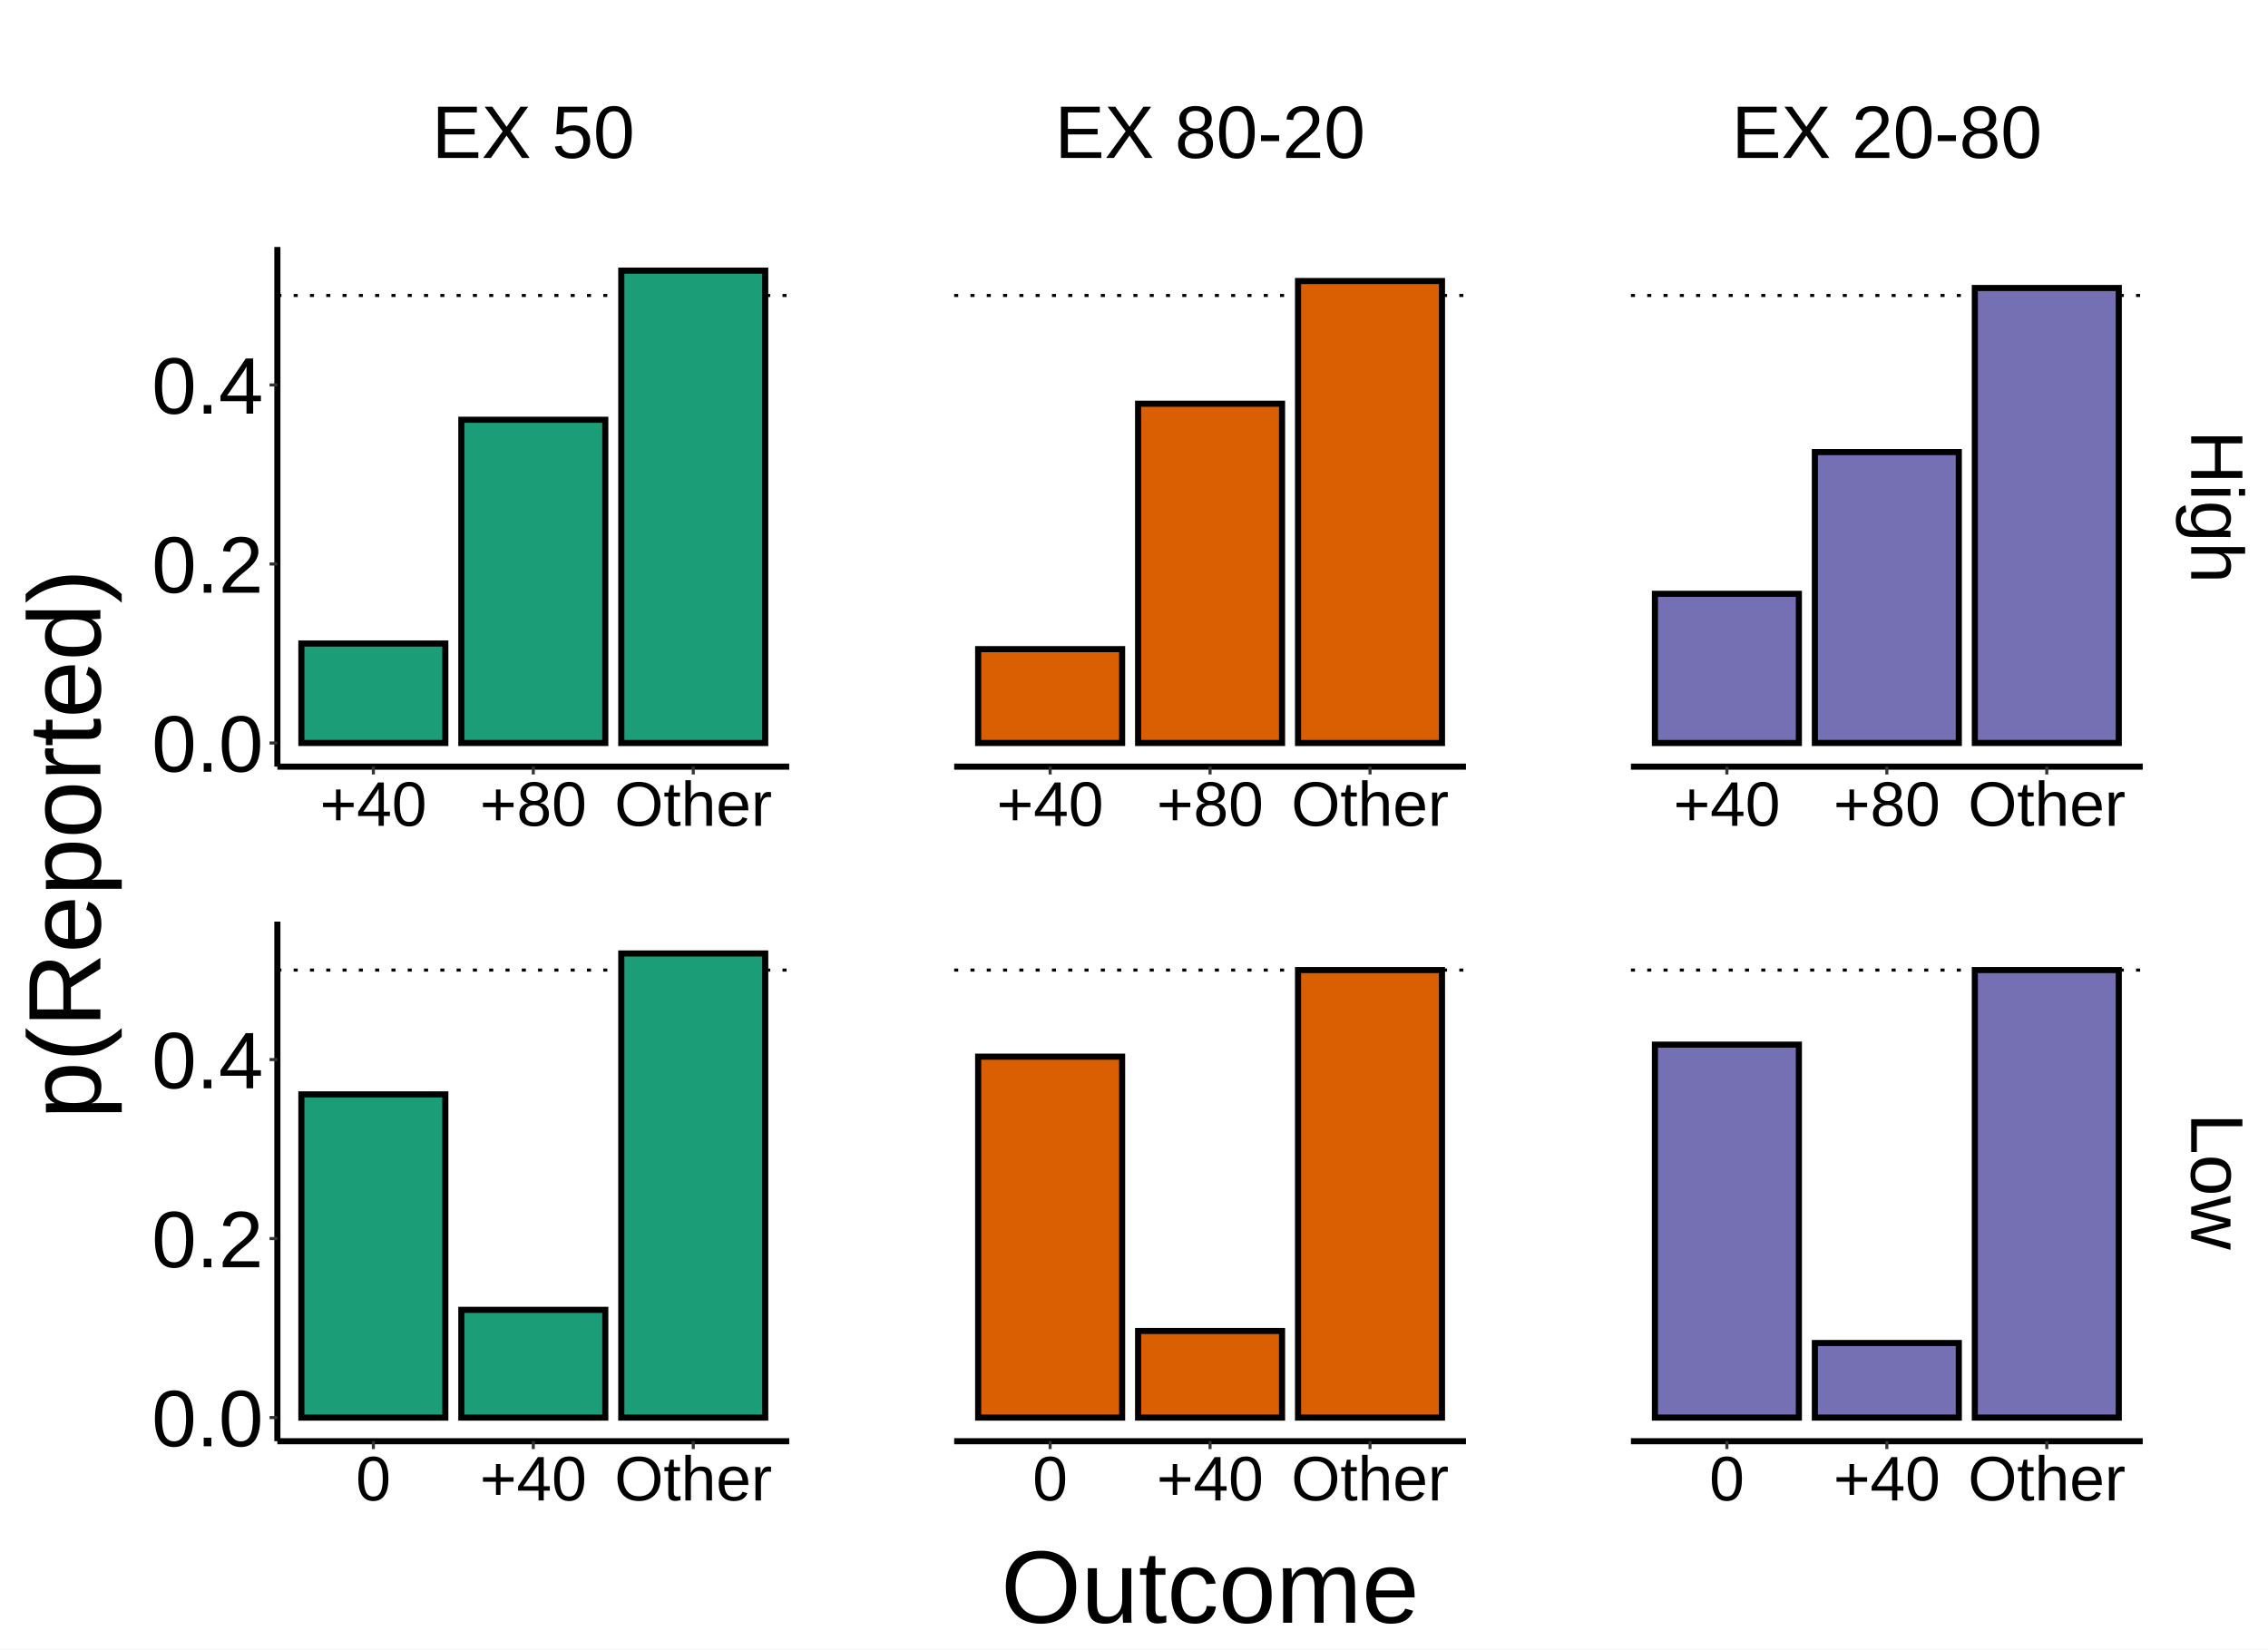
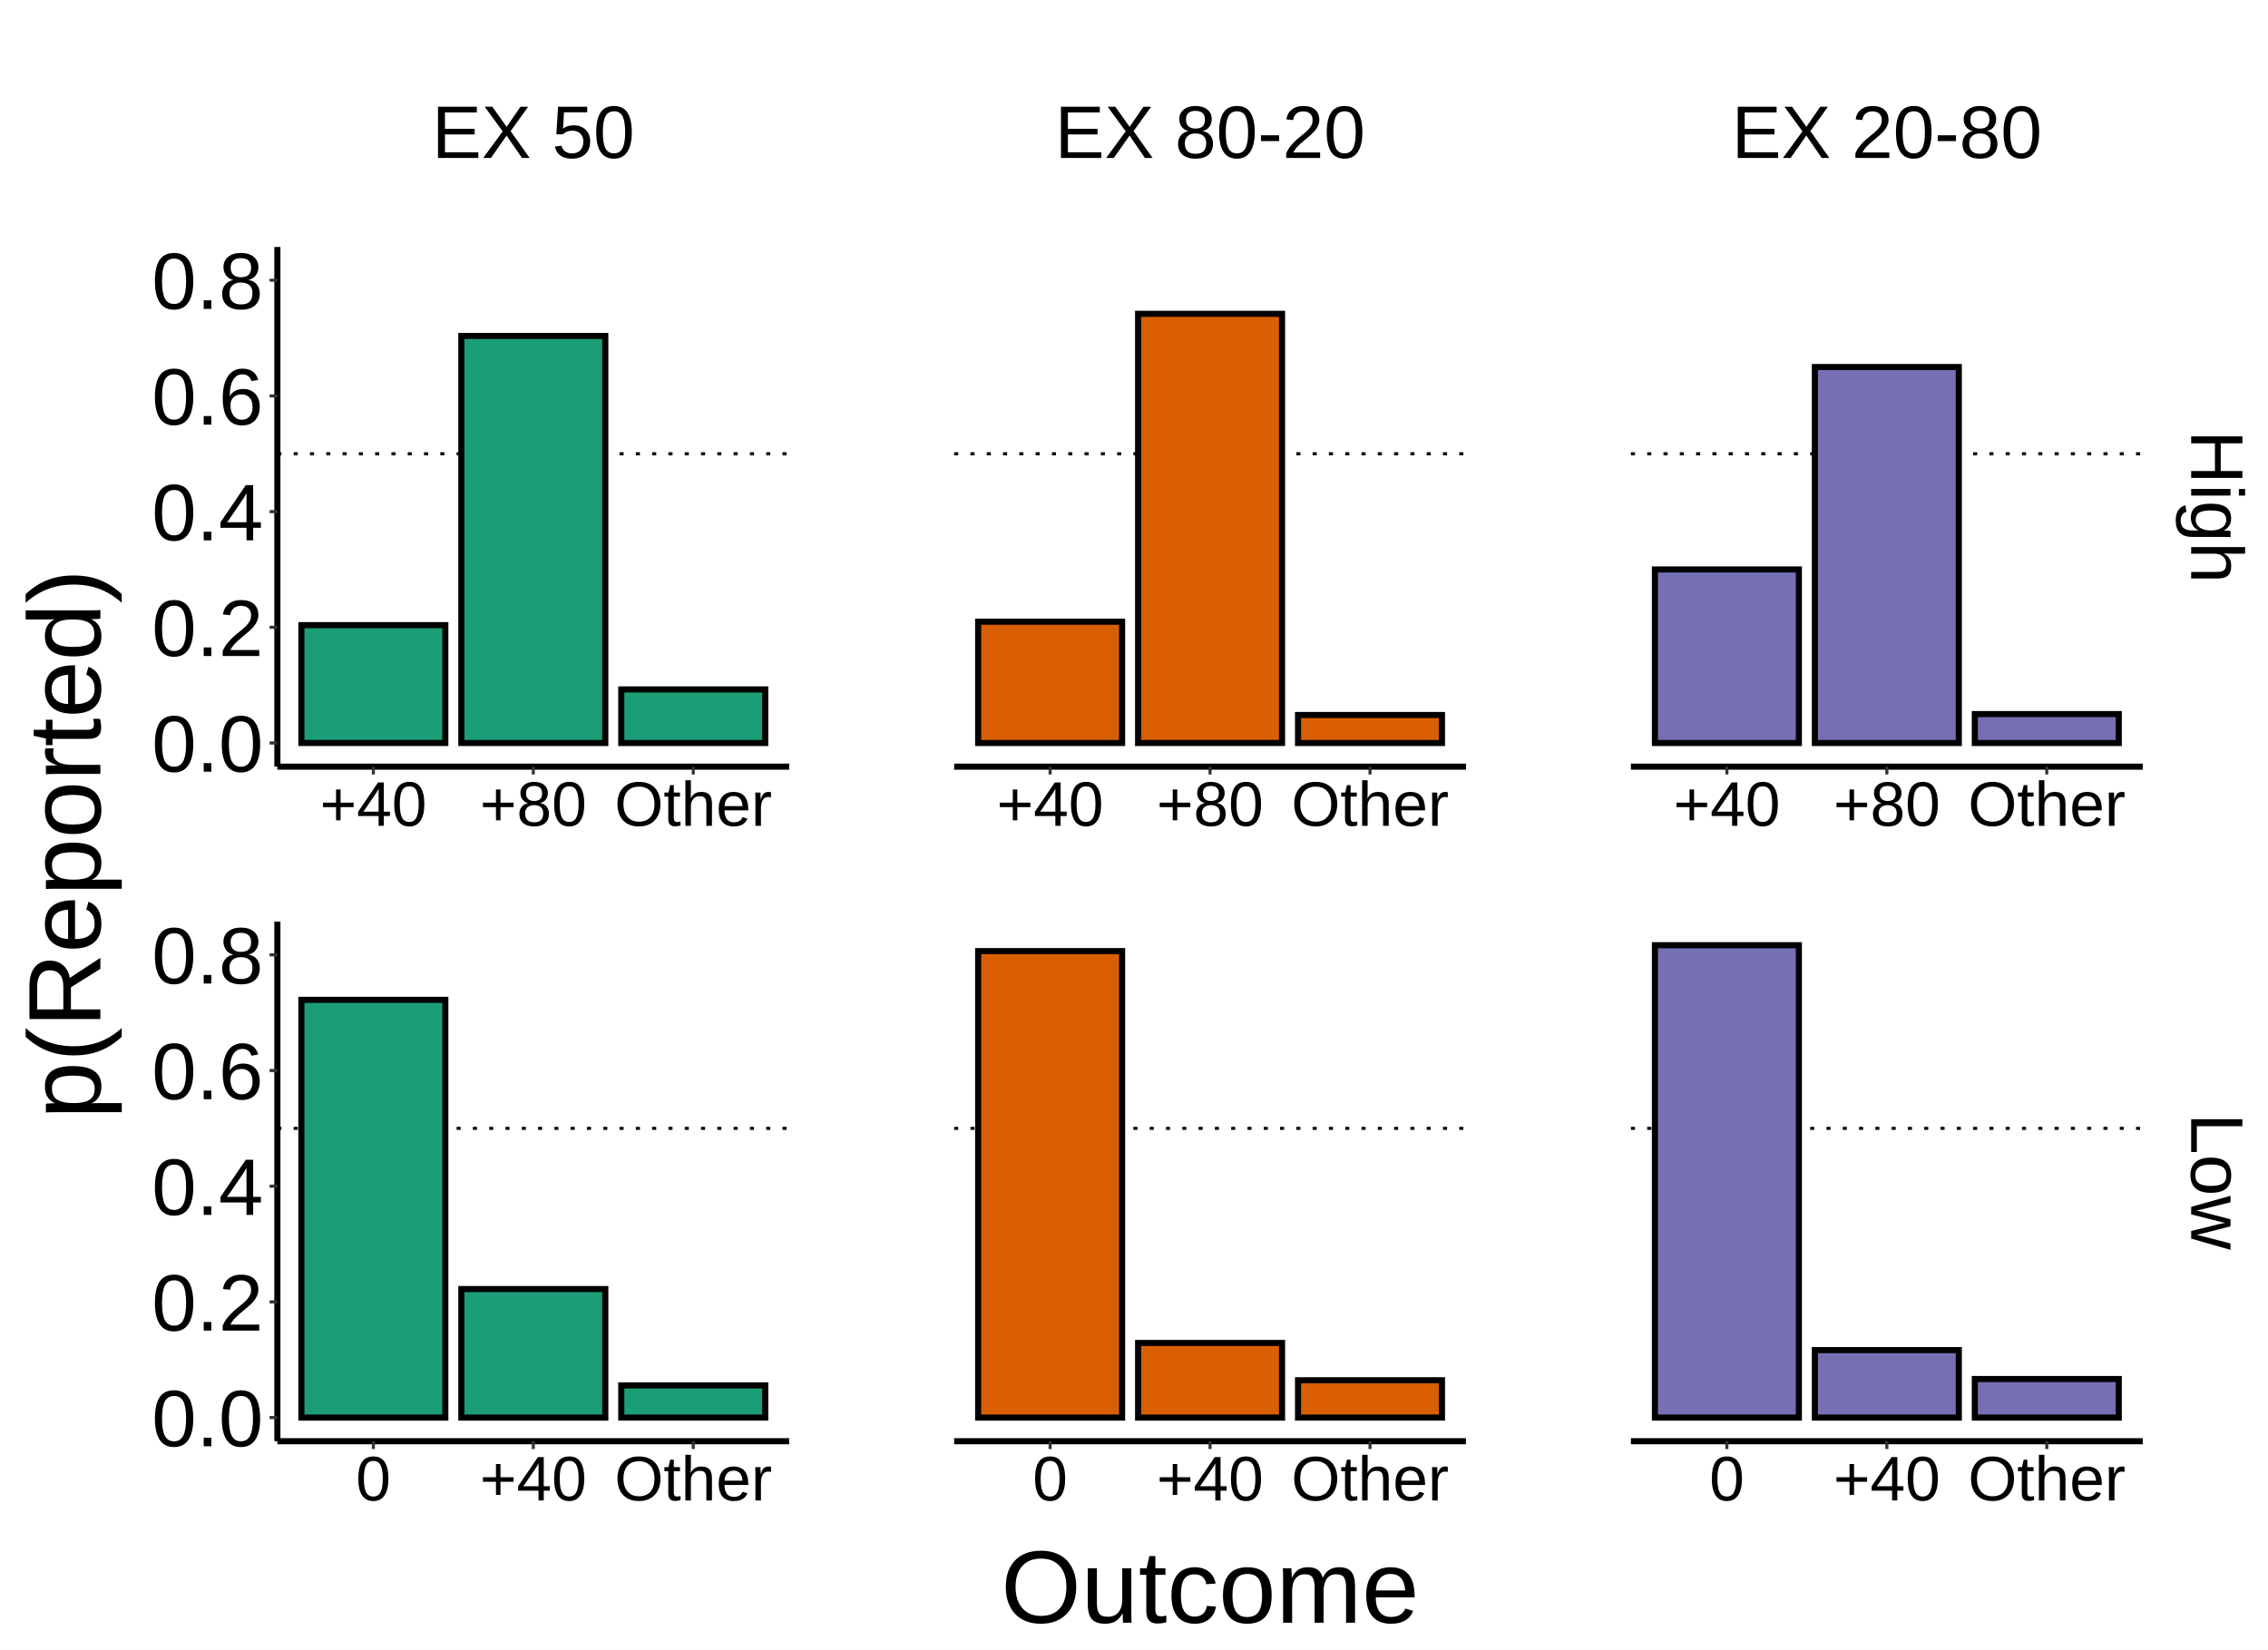
<svg xmlns="http://www.w3.org/2000/svg" class="svglite" width="792.00pt" height="576.00pt" viewBox="0 0 792.00 576.00">
  <defs>
    <style type="text/css">
    .svglite line, .svglite polyline, .svglite polygon, .svglite path, .svglite rect, .svglite circle {
      fill: none;
      stroke: #000000;
      stroke-linecap: round;
      stroke-linejoin: round;
      stroke-miterlimit: 10.00;
    }
    .svglite text {
      white-space: pre;
    }
  </style>
  </defs>
  <rect width="100%" height="100%" style="stroke: none; fill: #FFFFFF;" />
  <defs>
    <clipPath id="cpMC4wMHw3OTIuMDB8MC4wMHw1NzYuMDA=">
      <rect x="0.00" y="0.00" width="792.00" height="576.00" />
    </clipPath>
  </defs>
  <g clip-path="url(#cpMC4wMHw3OTIuMDB8MC4wMHw1NzYuMDA=)">
    <rect x="0.00" y="0.00" width="792.00" height="576.00" style="stroke-width: 1.07; stroke: #FFFFFF; fill: #FFFFFF;" />
  </g>
  <defs>
    <clipPath id="cpOTYuODZ8Mjc1LjYwfDg2LjI2fDI2Ny43NA==">
      <rect x="96.86" y="86.26" width="178.73" height="181.48" />
    </clipPath>
  </defs>
  <g clip-path="url(#cpOTYuODZ8Mjc1LjYwfDg2LjI2fDI2Ny43NA==)">
    <rect x="96.86" y="86.26" width="178.73" height="181.48" style="stroke-width: 1.07; stroke: none; fill: #FFFFFF;" />
-     <line x1="96.86" y1="103.19" x2="275.60" y2="103.19" style="stroke-width: 1.07; stroke-dasharray: 1.42,4.27; stroke-linecap: butt;" />
-     <rect x="105.24" y="224.75" width="50.27" height="34.73" style="stroke-width: 2.13; stroke-linecap: butt; stroke-linejoin: miter; fill: #1B9E77;" />
-     <rect x="161.10" y="146.60" width="50.27" height="112.88" style="stroke-width: 2.13; stroke-linecap: butt; stroke-linejoin: miter; fill: #1B9E77;" />
-     <rect x="216.95" y="94.51" width="50.27" height="164.98" style="stroke-width: 2.13; stroke-linecap: butt; stroke-linejoin: miter; fill: #1B9E77;" />
+     <line x1="96.86" y1="158.48" x2="275.60" y2="158.48" style="stroke-width: 1.07; stroke-dasharray: 1.42,4.27; stroke-linecap: butt;" />
+     <rect x="105.24" y="218.33" width="50.27" height="41.15" style="stroke-width: 2.13; stroke-linecap: butt; stroke-linejoin: miter; fill: #1B9E77;" />
+     <rect x="161.10" y="117.33" width="50.27" height="142.16" style="stroke-width: 2.13; stroke-linecap: butt; stroke-linejoin: miter; fill: #1B9E77;" />
+     <rect x="216.95" y="240.78" width="50.27" height="18.71" style="stroke-width: 2.13; stroke-linecap: butt; stroke-linejoin: miter; fill: #1B9E77;" />
  </g>
  <g clip-path="url(#cpMC4wMHw3OTIuMDB8MC4wMHw1NzYuMDA=)">
</g>
  <defs>
    <clipPath id="cpMzMzLjIwfDUxMS45M3w4Ni4yNnwyNjcuNzQ=">
      <rect x="333.20" y="86.26" width="178.73" height="181.48" />
    </clipPath>
  </defs>
  <g clip-path="url(#cpMzMzLjIwfDUxMS45M3w4Ni4yNnwyNjcuNzQ=)">
    <rect x="333.20" y="86.26" width="178.73" height="181.48" style="stroke-width: 1.07; stroke: none; fill: #FFFFFF;" />
-     <line x1="333.20" y1="103.19" x2="511.93" y2="103.19" style="stroke-width: 1.07; stroke-dasharray: 1.42,4.27; stroke-linecap: butt;" />
-     <rect x="341.58" y="226.71" width="50.27" height="32.77" style="stroke-width: 2.13; stroke-linecap: butt; stroke-linejoin: miter; fill: #D95F02;" />
-     <rect x="397.43" y="141.00" width="50.27" height="118.48" style="stroke-width: 2.13; stroke-linecap: butt; stroke-linejoin: miter; fill: #D95F02;" />
-     <rect x="453.28" y="98.15" width="50.27" height="161.34" style="stroke-width: 2.13; stroke-linecap: butt; stroke-linejoin: miter; fill: #D95F02;" />
+     <line x1="333.20" y1="158.48" x2="511.93" y2="158.48" style="stroke-width: 1.07; stroke-dasharray: 1.42,4.27; stroke-linecap: butt;" />
+     <rect x="341.58" y="217.13" width="50.27" height="42.36" style="stroke-width: 2.13; stroke-linecap: butt; stroke-linejoin: miter; fill: #D95F02;" />
+     <rect x="397.43" y="109.60" width="50.27" height="149.88" style="stroke-width: 2.13; stroke-linecap: butt; stroke-linejoin: miter; fill: #D95F02;" />
+     <rect x="453.28" y="249.71" width="50.27" height="9.78" style="stroke-width: 2.13; stroke-linecap: butt; stroke-linejoin: miter; fill: #D95F02;" />
  </g>
  <g clip-path="url(#cpMC4wMHw3OTIuMDB8MC4wMHw1NzYuMDA=)">
</g>
  <defs>
    <clipPath id="cpNTY5LjUzfDc0OC4yNnw4Ni4yNnwyNjcuNzQ=">
      <rect x="569.53" y="86.26" width="178.73" height="181.48" />
    </clipPath>
  </defs>
  <g clip-path="url(#cpNTY5LjUzfDc0OC4yNnw4Ni4yNnwyNjcuNzQ=)">
    <rect x="569.53" y="86.26" width="178.73" height="181.48" style="stroke-width: 1.07; stroke: none; fill: #FFFFFF;" />
-     <line x1="569.53" y1="103.19" x2="748.26" y2="103.19" style="stroke-width: 1.07; stroke-dasharray: 1.42,4.27; stroke-linecap: butt;" />
-     <rect x="577.91" y="207.39" width="50.27" height="52.10" style="stroke-width: 2.13; stroke-linecap: butt; stroke-linejoin: miter; fill: #7570B3;" />
-     <rect x="633.76" y="157.89" width="50.27" height="101.59" style="stroke-width: 2.13; stroke-linecap: butt; stroke-linejoin: miter; fill: #7570B3;" />
-     <rect x="689.62" y="100.58" width="50.27" height="158.90" style="stroke-width: 2.13; stroke-linecap: butt; stroke-linejoin: miter; fill: #7570B3;" />
+     <line x1="569.53" y1="158.48" x2="748.26" y2="158.48" style="stroke-width: 1.07; stroke-dasharray: 1.42,4.27; stroke-linecap: butt;" />
+     <rect x="577.91" y="198.88" width="50.27" height="60.61" style="stroke-width: 2.13; stroke-linecap: butt; stroke-linejoin: miter; fill: #7570B3;" />
+     <rect x="633.76" y="128.18" width="50.27" height="131.31" style="stroke-width: 2.13; stroke-linecap: butt; stroke-linejoin: miter; fill: #7570B3;" />
+     <rect x="689.62" y="249.39" width="50.27" height="10.10" style="stroke-width: 2.13; stroke-linecap: butt; stroke-linejoin: miter; fill: #7570B3;" />
  </g>
  <g clip-path="url(#cpMC4wMHw3OTIuMDB8MC4wMHw1NzYuMDA=)">
</g>
  <defs>
    <clipPath id="cpOTYuODZ8Mjc1LjYwfDMyMS44Nnw1MDMuMzQ=">
      <rect x="96.86" y="321.86" width="178.73" height="181.48" />
    </clipPath>
  </defs>
  <g clip-path="url(#cpOTYuODZ8Mjc1LjYwfDMyMS44Nnw1MDMuMzQ=)">
    <rect x="96.86" y="321.86" width="178.73" height="181.48" style="stroke-width: 1.07; stroke: none; fill: #FFFFFF;" />
-     <line x1="96.86" y1="338.79" x2="275.60" y2="338.79" style="stroke-width: 1.07; stroke-dasharray: 1.42,4.27; stroke-linecap: butt;" />
-     <rect x="161.10" y="457.46" width="50.27" height="37.63" style="stroke-width: 2.13; stroke-linecap: butt; stroke-linejoin: miter; fill: #1B9E77;" />
-     <rect x="105.24" y="382.21" width="50.27" height="112.88" style="stroke-width: 2.13; stroke-linecap: butt; stroke-linejoin: miter; fill: #1B9E77;" />
-     <rect x="216.95" y="333.00" width="50.27" height="162.09" style="stroke-width: 2.13; stroke-linecap: butt; stroke-linejoin: miter; fill: #1B9E77;" />
+     <line x1="96.86" y1="394.08" x2="275.60" y2="394.08" style="stroke-width: 1.07; stroke-dasharray: 1.42,4.27; stroke-linecap: butt;" />
+     <rect x="161.10" y="450.20" width="50.27" height="44.89" style="stroke-width: 2.13; stroke-linecap: butt; stroke-linejoin: miter; fill: #1B9E77;" />
+     <rect x="105.24" y="349.19" width="50.27" height="145.90" style="stroke-width: 2.13; stroke-linecap: butt; stroke-linejoin: miter; fill: #1B9E77;" />
+     <rect x="216.95" y="483.86" width="50.27" height="11.22" style="stroke-width: 2.13; stroke-linecap: butt; stroke-linejoin: miter; fill: #1B9E77;" />
  </g>
  <g clip-path="url(#cpMC4wMHw3OTIuMDB8MC4wMHw1NzYuMDA=)">
</g>
  <defs>
    <clipPath id="cpMzMzLjIwfDUxMS45M3wzMjEuODZ8NTAzLjM0">
      <rect x="333.20" y="321.86" width="178.73" height="181.48" />
    </clipPath>
  </defs>
  <g clip-path="url(#cpMzMzLjIwfDUxMS45M3wzMjEuODZ8NTAzLjM0)">
    <rect x="333.20" y="321.86" width="178.73" height="181.48" style="stroke-width: 1.07; stroke: none; fill: #FFFFFF;" />
-     <line x1="333.20" y1="338.79" x2="511.93" y2="338.79" style="stroke-width: 1.07; stroke-dasharray: 1.42,4.27; stroke-linecap: butt;" />
-     <rect x="397.43" y="464.84" width="50.27" height="30.25" style="stroke-width: 2.13; stroke-linecap: butt; stroke-linejoin: miter; fill: #D95F02;" />
-     <rect x="341.58" y="369.04" width="50.27" height="126.05" style="stroke-width: 2.13; stroke-linecap: butt; stroke-linejoin: miter; fill: #D95F02;" />
-     <rect x="453.28" y="338.79" width="50.27" height="156.30" style="stroke-width: 2.13; stroke-linecap: butt; stroke-linejoin: miter; fill: #D95F02;" />
+     <line x1="333.20" y1="394.08" x2="511.93" y2="394.08" style="stroke-width: 1.07; stroke-dasharray: 1.42,4.27; stroke-linecap: butt;" />
+     <rect x="397.43" y="469.02" width="50.27" height="26.07" style="stroke-width: 2.13; stroke-linecap: butt; stroke-linejoin: miter; fill: #D95F02;" />
+     <rect x="341.58" y="332.17" width="50.27" height="162.92" style="stroke-width: 2.13; stroke-linecap: butt; stroke-linejoin: miter; fill: #D95F02;" />
+     <rect x="453.28" y="482.05" width="50.27" height="13.03" style="stroke-width: 2.13; stroke-linecap: butt; stroke-linejoin: miter; fill: #D95F02;" />
  </g>
  <g clip-path="url(#cpMC4wMHw3OTIuMDB8MC4wMHw1NzYuMDA=)">
</g>
  <defs>
    <clipPath id="cpNTY5LjUzfDc0OC4yNnwzMjEuODZ8NTAzLjM0">
      <rect x="569.53" y="321.86" width="178.73" height="181.48" />
    </clipPath>
  </defs>
  <g clip-path="url(#cpNTY5LjUzfDc0OC4yNnwzMjEuODZ8NTAzLjM0)">
    <rect x="569.53" y="321.86" width="178.73" height="181.48" style="stroke-width: 1.07; stroke: none; fill: #FFFFFF;" />
-     <line x1="569.53" y1="338.79" x2="748.26" y2="338.79" style="stroke-width: 1.07; stroke-dasharray: 1.42,4.27; stroke-linecap: butt;" />
-     <rect x="633.76" y="469.04" width="50.27" height="26.05" style="stroke-width: 2.13; stroke-linecap: butt; stroke-linejoin: miter; fill: #7570B3;" />
-     <rect x="577.91" y="364.84" width="50.27" height="130.25" style="stroke-width: 2.13; stroke-linecap: butt; stroke-linejoin: miter; fill: #7570B3;" />
-     <rect x="689.62" y="338.79" width="50.27" height="156.30" style="stroke-width: 2.13; stroke-linecap: butt; stroke-linejoin: miter; fill: #7570B3;" />
+     <line x1="569.53" y1="394.08" x2="748.26" y2="394.08" style="stroke-width: 1.07; stroke-dasharray: 1.42,4.27; stroke-linecap: butt;" />
+     <rect x="633.76" y="471.52" width="50.27" height="23.57" style="stroke-width: 2.13; stroke-linecap: butt; stroke-linejoin: miter; fill: #7570B3;" />
+     <rect x="577.91" y="330.11" width="50.27" height="164.98" style="stroke-width: 2.13; stroke-linecap: butt; stroke-linejoin: miter; fill: #7570B3;" />
+     <rect x="689.62" y="481.62" width="50.27" height="13.47" style="stroke-width: 2.13; stroke-linecap: butt; stroke-linejoin: miter; fill: #7570B3;" />
  </g>
  <g clip-path="url(#cpMC4wMHw3OTIuMDB8MC4wMHw1NzYuMDA=)">
</g>
  <defs>
    <clipPath id="cpOTYuODZ8Mjc1LjYwfDUuNDh8ODYuMjY=">
      <rect x="96.86" y="5.48" width="178.73" height="80.78" />
    </clipPath>
  </defs>
  <g clip-path="url(#cpOTYuODZ8Mjc1LjYwfDUuNDh8ODYuMjY=)">
    <rect x="96.86" y="5.48" width="178.73" height="80.78" style="stroke-width: 1.07; stroke: #FFFFFF; fill: #FFFFFF;" />
    <text x="186.23" y="55.17" text-anchor="middle" style="font-size: 26.00px; font-family: &quot;Arial&quot;;" textLength="70.83px" lengthAdjust="spacingAndGlyphs">EX 50</text>
  </g>
  <g clip-path="url(#cpMC4wMHw3OTIuMDB8MC4wMHw1NzYuMDA=)">
</g>
  <defs>
    <clipPath id="cpMzMzLjIwfDUxMS45M3w1LjQ4fDg2LjI2">
      <rect x="333.20" y="5.48" width="178.73" height="80.78" />
    </clipPath>
  </defs>
  <g clip-path="url(#cpMzMzLjIwfDUxMS45M3w1LjQ4fDg2LjI2)">
    <rect x="333.20" y="5.48" width="178.73" height="80.78" style="stroke-width: 1.07; stroke: #FFFFFF; fill: #FFFFFF;" />
    <text x="422.56" y="55.17" text-anchor="middle" style="font-size: 26.00px; font-family: &quot;Arial&quot;;" textLength="108.40px" lengthAdjust="spacingAndGlyphs">EX 80-20</text>
  </g>
  <g clip-path="url(#cpMC4wMHw3OTIuMDB8MC4wMHw1NzYuMDA=)">
</g>
  <defs>
    <clipPath id="cpNTY5LjUzfDc0OC4yNnw1LjQ4fDg2LjI2">
      <rect x="569.53" y="5.48" width="178.73" height="80.78" />
    </clipPath>
  </defs>
  <g clip-path="url(#cpNTY5LjUzfDc0OC4yNnw1LjQ4fDg2LjI2)">
    <rect x="569.53" y="5.48" width="178.73" height="80.78" style="stroke-width: 1.07; stroke: #FFFFFF; fill: #FFFFFF;" />
    <text x="658.90" y="55.17" text-anchor="middle" style="font-size: 26.00px; font-family: &quot;Arial&quot;;" textLength="108.40px" lengthAdjust="spacingAndGlyphs">EX 20-80</text>
  </g>
  <g clip-path="url(#cpMC4wMHw3OTIuMDB8MC4wMHw1NzYuMDA=)">
</g>
  <defs>
    <clipPath id="cpNzQ4LjI2fDc4Ni41Mnw4Ni4yNnwyNjcuNzQ=">
      <rect x="748.26" y="86.26" width="38.26" height="181.48" />
    </clipPath>
  </defs>
  <g clip-path="url(#cpNzQ4LjI2fDc4Ni41Mnw4Ni4yNnwyNjcuNzQ=)">
    <rect x="748.26" y="86.26" width="38.26" height="181.48" style="stroke-width: 1.07; stroke: #FFFFFF; fill: #FFFFFF;" />
    <text transform="translate(765.17,177.00) rotate(90)" text-anchor="middle" style="font-size: 26.00px; font-family: &quot;Arial&quot;;" textLength="53.47px" lengthAdjust="spacingAndGlyphs">High</text>
  </g>
  <g clip-path="url(#cpMC4wMHw3OTIuMDB8MC4wMHw1NzYuMDA=)">
</g>
  <defs>
    <clipPath id="cpNzQ4LjI2fDc4Ni41MnwzMjEuODZ8NTAzLjM0">
      <rect x="748.26" y="321.86" width="38.26" height="181.48" />
    </clipPath>
  </defs>
  <g clip-path="url(#cpNzQ4LjI2fDc4Ni41MnwzMjEuODZ8NTAzLjM0)">
    <rect x="748.26" y="321.86" width="38.26" height="181.48" style="stroke-width: 1.07; stroke: #FFFFFF; fill: #FFFFFF;" />
    <text transform="translate(765.17,412.60) rotate(90)" text-anchor="middle" style="font-size: 26.00px; font-family: &quot;Arial&quot;;" textLength="47.69px" lengthAdjust="spacingAndGlyphs">Low</text>
  </g>
  <g clip-path="url(#cpMC4wMHw3OTIuMDB8MC4wMHw1NzYuMDA=)">
    <polyline points="96.86,503.34 275.60,503.34 " style="stroke-width: 2.13; stroke-linecap: butt;" />
    <polyline points="130.38,506.08 130.38,503.34 " style="stroke-width: 1.07; stroke: #333333; stroke-linecap: butt;" />
    <polyline points="186.23,506.08 186.23,503.34 " style="stroke-width: 1.07; stroke: #333333; stroke-linecap: butt;" />
    <polyline points="242.09,506.08 242.09,503.34 " style="stroke-width: 1.07; stroke: #333333; stroke-linecap: butt;" />
    <text x="130.38" y="524.02" text-anchor="middle" style="font-size: 22.00px; font-family: &quot;Arial&quot;;" textLength="12.24px" lengthAdjust="spacingAndGlyphs">0</text>
    <text x="186.23" y="524.02" text-anchor="middle" style="font-size: 22.00px; font-family: &quot;Arial&quot;;" textLength="37.33px" lengthAdjust="spacingAndGlyphs">+40</text>
    <text x="242.09" y="524.02" text-anchor="middle" style="font-size: 22.00px; font-family: &quot;Arial&quot;;" textLength="55.04px" lengthAdjust="spacingAndGlyphs">Other</text>
    <polyline points="333.20,503.34 511.93,503.34 " style="stroke-width: 2.13; stroke-linecap: butt;" />
    <polyline points="366.71,506.08 366.71,503.34 " style="stroke-width: 1.07; stroke: #333333; stroke-linecap: butt;" />
    <polyline points="422.56,506.08 422.56,503.34 " style="stroke-width: 1.07; stroke: #333333; stroke-linecap: butt;" />
    <polyline points="478.42,506.08 478.42,503.34 " style="stroke-width: 1.07; stroke: #333333; stroke-linecap: butt;" />
    <text x="366.71" y="524.02" text-anchor="middle" style="font-size: 22.00px; font-family: &quot;Arial&quot;;" textLength="12.24px" lengthAdjust="spacingAndGlyphs">0</text>
    <text x="422.56" y="524.02" text-anchor="middle" style="font-size: 22.00px; font-family: &quot;Arial&quot;;" textLength="37.33px" lengthAdjust="spacingAndGlyphs">+40</text>
    <text x="478.42" y="524.02" text-anchor="middle" style="font-size: 22.00px; font-family: &quot;Arial&quot;;" textLength="55.04px" lengthAdjust="spacingAndGlyphs">Other</text>
    <polyline points="569.53,503.34 748.26,503.34 " style="stroke-width: 2.13; stroke-linecap: butt;" />
    <polyline points="603.04,506.08 603.04,503.34 " style="stroke-width: 1.07; stroke: #333333; stroke-linecap: butt;" />
    <polyline points="658.90,506.08 658.90,503.34 " style="stroke-width: 1.07; stroke: #333333; stroke-linecap: butt;" />
    <polyline points="714.75,506.08 714.75,503.34 " style="stroke-width: 1.07; stroke: #333333; stroke-linecap: butt;" />
    <text x="603.04" y="524.02" text-anchor="middle" style="font-size: 22.00px; font-family: &quot;Arial&quot;;" textLength="12.24px" lengthAdjust="spacingAndGlyphs">0</text>
    <text x="658.90" y="524.02" text-anchor="middle" style="font-size: 22.00px; font-family: &quot;Arial&quot;;" textLength="37.33px" lengthAdjust="spacingAndGlyphs">+40</text>
    <text x="714.75" y="524.02" text-anchor="middle" style="font-size: 22.00px; font-family: &quot;Arial&quot;;" textLength="55.04px" lengthAdjust="spacingAndGlyphs">Other</text>
    <polyline points="96.86,267.74 275.60,267.74 " style="stroke-width: 2.13; stroke-linecap: butt;" />
    <polyline points="130.38,270.48 130.38,267.74 " style="stroke-width: 1.07; stroke: #333333; stroke-linecap: butt;" />
    <polyline points="186.23,270.48 186.23,267.74 " style="stroke-width: 1.07; stroke: #333333; stroke-linecap: butt;" />
    <polyline points="242.09,270.48 242.09,267.74 " style="stroke-width: 1.07; stroke: #333333; stroke-linecap: butt;" />
    <text x="130.38" y="288.42" text-anchor="middle" style="font-size: 22.00px; font-family: &quot;Arial&quot;;" textLength="37.33px" lengthAdjust="spacingAndGlyphs">+40</text>
    <text x="186.23" y="288.42" text-anchor="middle" style="font-size: 22.00px; font-family: &quot;Arial&quot;;" textLength="37.33px" lengthAdjust="spacingAndGlyphs">+80</text>
    <text x="242.09" y="288.42" text-anchor="middle" style="font-size: 22.00px; font-family: &quot;Arial&quot;;" textLength="55.04px" lengthAdjust="spacingAndGlyphs">Other</text>
    <polyline points="333.20,267.74 511.93,267.74 " style="stroke-width: 2.13; stroke-linecap: butt;" />
    <polyline points="366.71,270.48 366.71,267.74 " style="stroke-width: 1.07; stroke: #333333; stroke-linecap: butt;" />
    <polyline points="422.56,270.48 422.56,267.74 " style="stroke-width: 1.07; stroke: #333333; stroke-linecap: butt;" />
    <polyline points="478.42,270.48 478.42,267.74 " style="stroke-width: 1.07; stroke: #333333; stroke-linecap: butt;" />
    <text x="366.71" y="288.42" text-anchor="middle" style="font-size: 22.00px; font-family: &quot;Arial&quot;;" textLength="37.33px" lengthAdjust="spacingAndGlyphs">+40</text>
    <text x="422.56" y="288.42" text-anchor="middle" style="font-size: 22.00px; font-family: &quot;Arial&quot;;" textLength="37.33px" lengthAdjust="spacingAndGlyphs">+80</text>
    <text x="478.42" y="288.42" text-anchor="middle" style="font-size: 22.00px; font-family: &quot;Arial&quot;;" textLength="55.04px" lengthAdjust="spacingAndGlyphs">Other</text>
    <polyline points="569.53,267.74 748.26,267.74 " style="stroke-width: 2.13; stroke-linecap: butt;" />
    <polyline points="603.04,270.48 603.04,267.74 " style="stroke-width: 1.07; stroke: #333333; stroke-linecap: butt;" />
    <polyline points="658.90,270.48 658.90,267.74 " style="stroke-width: 1.07; stroke: #333333; stroke-linecap: butt;" />
    <polyline points="714.75,270.48 714.75,267.74 " style="stroke-width: 1.07; stroke: #333333; stroke-linecap: butt;" />
    <text x="603.04" y="288.42" text-anchor="middle" style="font-size: 22.00px; font-family: &quot;Arial&quot;;" textLength="37.33px" lengthAdjust="spacingAndGlyphs">+40</text>
    <text x="658.90" y="288.42" text-anchor="middle" style="font-size: 22.00px; font-family: &quot;Arial&quot;;" textLength="37.33px" lengthAdjust="spacingAndGlyphs">+80</text>
    <text x="714.75" y="288.42" text-anchor="middle" style="font-size: 22.00px; font-family: &quot;Arial&quot;;" textLength="55.04px" lengthAdjust="spacingAndGlyphs">Other</text>
    <polyline points="96.86,267.74 96.86,86.26 " style="stroke-width: 2.13; stroke-linecap: butt;" />
    <text x="91.93" y="269.51" text-anchor="end" style="font-size: 28.00px; font-family: &quot;Arial&quot;;" textLength="38.92px" lengthAdjust="spacingAndGlyphs">0.0</text>
-     <text x="91.93" y="206.99" text-anchor="end" style="font-size: 28.00px; font-family: &quot;Arial&quot;;" textLength="38.92px" lengthAdjust="spacingAndGlyphs">0.2</text>
-     <text x="91.93" y="144.47" text-anchor="end" style="font-size: 28.00px; font-family: &quot;Arial&quot;;" textLength="38.92px" lengthAdjust="spacingAndGlyphs">0.4</text>
+     <text x="91.93" y="229.11" text-anchor="end" style="font-size: 28.00px; font-family: &quot;Arial&quot;;" textLength="38.92px" lengthAdjust="spacingAndGlyphs">0.2</text>
+     <text x="91.93" y="188.70" text-anchor="end" style="font-size: 28.00px; font-family: &quot;Arial&quot;;" textLength="38.92px" lengthAdjust="spacingAndGlyphs">0.4</text>
+     <text x="91.93" y="148.30" text-anchor="end" style="font-size: 28.00px; font-family: &quot;Arial&quot;;" textLength="38.92px" lengthAdjust="spacingAndGlyphs">0.6</text>
+     <text x="91.93" y="107.89" text-anchor="end" style="font-size: 28.00px; font-family: &quot;Arial&quot;;" textLength="38.92px" lengthAdjust="spacingAndGlyphs">0.8</text>
    <polyline points="94.13,259.49 96.86,259.49 " style="stroke-width: 1.07; stroke: #333333; stroke-linecap: butt;" />
-     <polyline points="94.13,196.97 96.86,196.97 " style="stroke-width: 1.07; stroke: #333333; stroke-linecap: butt;" />
-     <polyline points="94.13,134.45 96.86,134.45 " style="stroke-width: 1.07; stroke: #333333; stroke-linecap: butt;" />
+     <polyline points="94.13,219.08 96.86,219.08 " style="stroke-width: 1.07; stroke: #333333; stroke-linecap: butt;" />
+     <polyline points="94.13,178.68 96.86,178.68 " style="stroke-width: 1.07; stroke: #333333; stroke-linecap: butt;" />
+     <polyline points="94.13,138.28 96.86,138.28 " style="stroke-width: 1.07; stroke: #333333; stroke-linecap: butt;" />
+     <polyline points="94.13,97.87 96.86,97.87 " style="stroke-width: 1.07; stroke: #333333; stroke-linecap: butt;" />
    <polyline points="96.86,503.34 96.86,321.86 " style="stroke-width: 2.13; stroke-linecap: butt;" />
    <text x="91.93" y="505.11" text-anchor="end" style="font-size: 28.00px; font-family: &quot;Arial&quot;;" textLength="38.92px" lengthAdjust="spacingAndGlyphs">0.0</text>
-     <text x="91.93" y="442.59" text-anchor="end" style="font-size: 28.00px; font-family: &quot;Arial&quot;;" textLength="38.92px" lengthAdjust="spacingAndGlyphs">0.2</text>
-     <text x="91.93" y="380.07" text-anchor="end" style="font-size: 28.00px; font-family: &quot;Arial&quot;;" textLength="38.92px" lengthAdjust="spacingAndGlyphs">0.4</text>
+     <text x="91.93" y="464.71" text-anchor="end" style="font-size: 28.00px; font-family: &quot;Arial&quot;;" textLength="38.92px" lengthAdjust="spacingAndGlyphs">0.2</text>
+     <text x="91.93" y="424.30" text-anchor="end" style="font-size: 28.00px; font-family: &quot;Arial&quot;;" textLength="38.92px" lengthAdjust="spacingAndGlyphs">0.4</text>
+     <text x="91.93" y="383.90" text-anchor="end" style="font-size: 28.00px; font-family: &quot;Arial&quot;;" textLength="38.92px" lengthAdjust="spacingAndGlyphs">0.6</text>
+     <text x="91.93" y="343.50" text-anchor="end" style="font-size: 28.00px; font-family: &quot;Arial&quot;;" textLength="38.92px" lengthAdjust="spacingAndGlyphs">0.8</text>
    <polyline points="94.13,495.09 96.86,495.09 " style="stroke-width: 1.07; stroke: #333333; stroke-linecap: butt;" />
-     <polyline points="94.13,432.57 96.86,432.57 " style="stroke-width: 1.07; stroke: #333333; stroke-linecap: butt;" />
-     <polyline points="94.13,370.05 96.86,370.05 " style="stroke-width: 1.07; stroke: #333333; stroke-linecap: butt;" />
+     <polyline points="94.13,454.68 96.86,454.68 " style="stroke-width: 1.07; stroke: #333333; stroke-linecap: butt;" />
+     <polyline points="94.13,414.28 96.86,414.28 " style="stroke-width: 1.07; stroke: #333333; stroke-linecap: butt;" />
+     <polyline points="94.13,373.88 96.86,373.88 " style="stroke-width: 1.07; stroke: #333333; stroke-linecap: butt;" />
+     <polyline points="94.13,333.47 96.86,333.47 " style="stroke-width: 1.07; stroke: #333333; stroke-linecap: butt;" />
    <text x="422.56" y="566.73" text-anchor="middle" style="font-size: 36.00px; font-family: &quot;Arial&quot;;" textLength="146.06px" lengthAdjust="spacingAndGlyphs">Outcome</text>
    <text transform="translate(35.05,294.80) rotate(-90)" text-anchor="middle" style="font-size: 36.00px; font-family: &quot;Arial&quot;;" textLength="192.10px" lengthAdjust="spacingAndGlyphs">p(Reported)</text>
  </g>
</svg>
